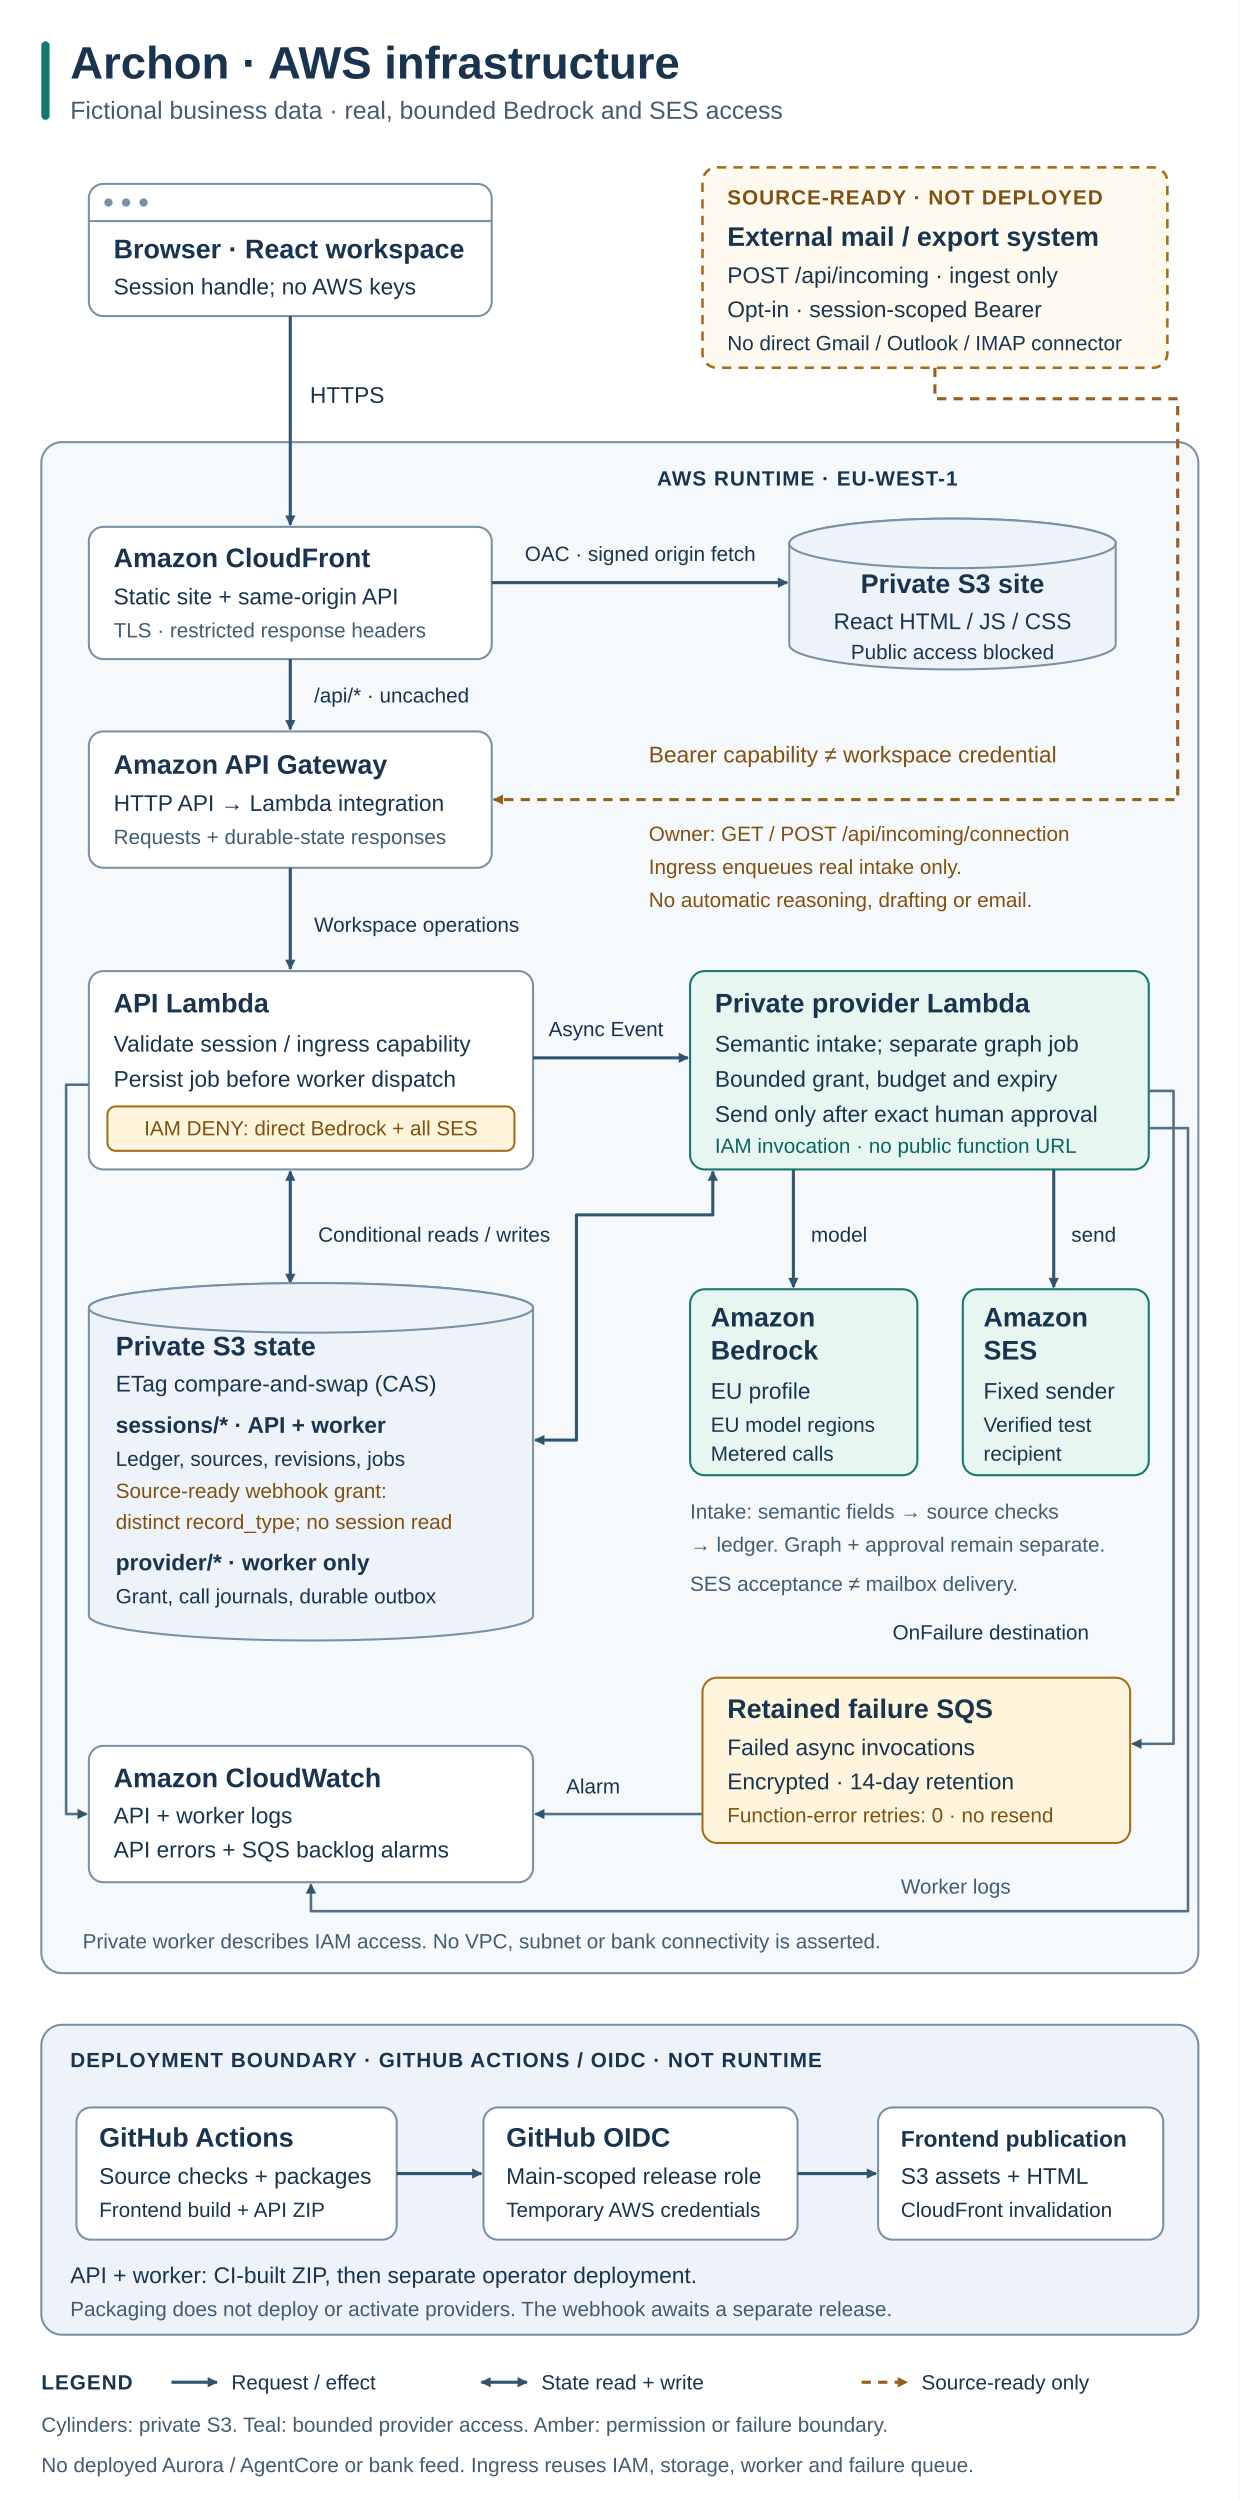
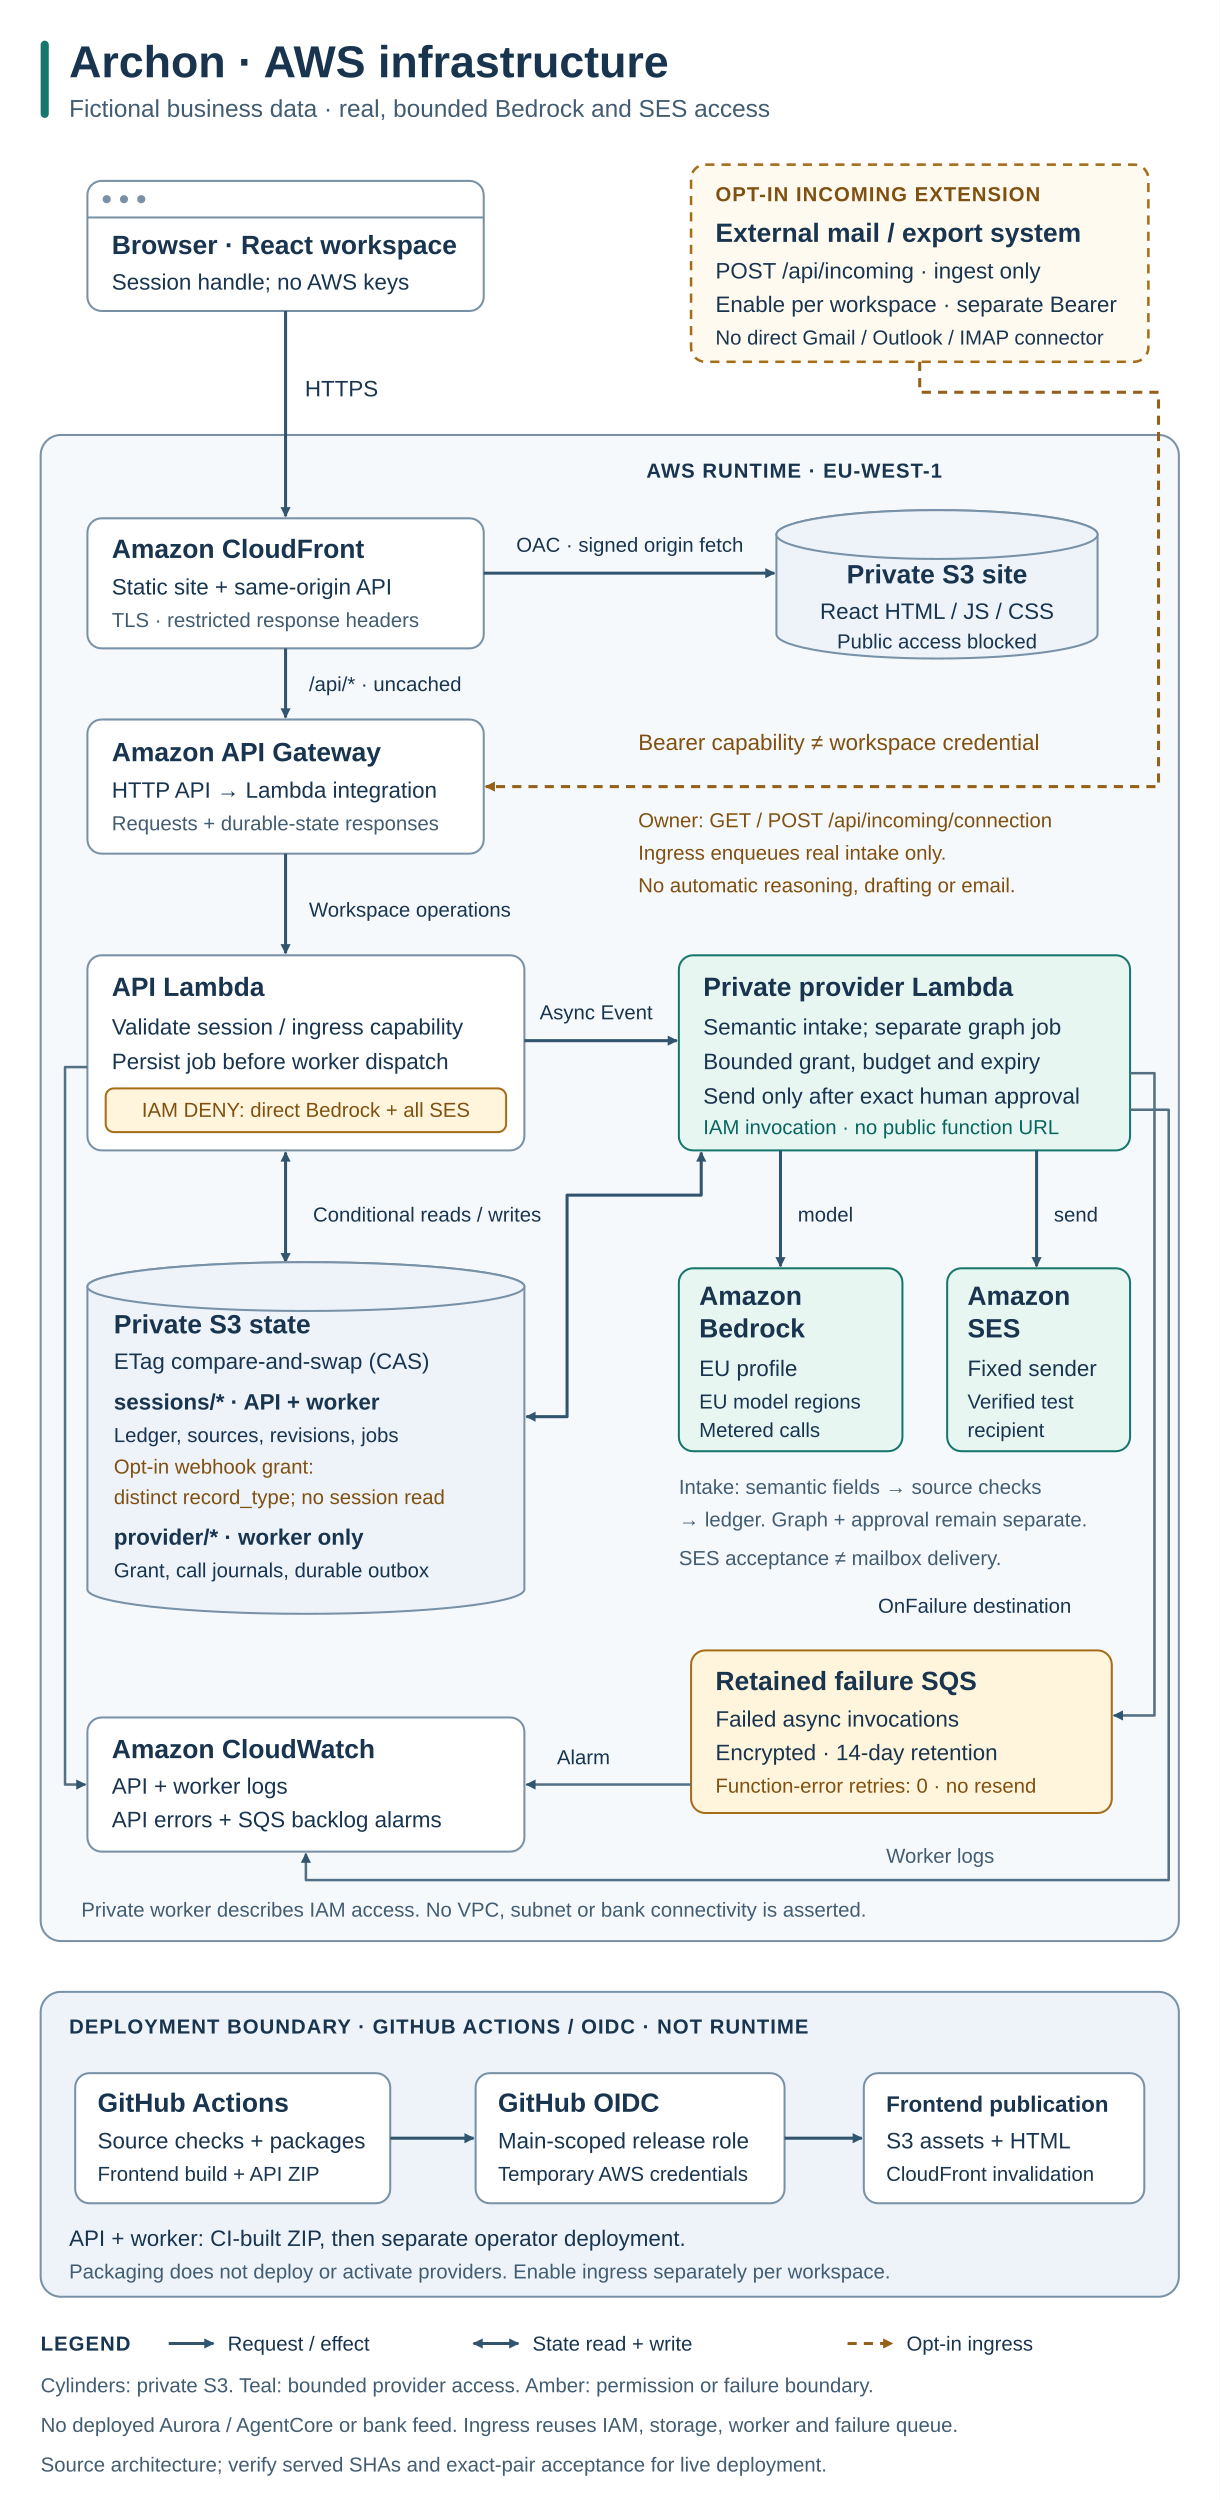
- <svg xmlns="http://www.w3.org/2000/svg" width="1200" height="2420" viewBox="0 0 1200 2420" role="img" aria-labelledby="infrastructure-title infrastructure-desc">
+ <svg xmlns="http://www.w3.org/2000/svg" width="1200" height="2460" viewBox="0 0 1200 2460" role="img" aria-labelledby="infrastructure-title infrastructure-desc">
  <defs>
    <style>
      text { font-family: Arial, Helvetica, sans-serif; fill: #18344f; }
      .title { font-size: 44px; font-weight: 700; }
      .subtitle { font-size: 24px; fill: #425c72; }
      .heading { font-size: 26px; font-weight: 700; }
      .body { font-size: 22px; }
      .small { font-size: 20px; }
      .label { font-size: 20px; font-weight: 700; letter-spacing: 1px; }
      .teal-text { fill: #08665f; }
      .amber-text { fill: #805010; }
      .muted { fill: #425c72; }
      .card { fill: #ffffff; stroke: #7891a6; stroke-width: 2; }
      .provider { fill: #e8f6f2; stroke: #16776c; stroke-width: 2; }
      .control { fill: #fff4dc; stroke: #a66d19; stroke-width: 2; }
      .storage { fill: #edf3f9; stroke: #7891a6; stroke-width: 2; }
-       .future { fill: #fffaf0; stroke: #a66d19; stroke-width: 2.5; stroke-dasharray: 9 7; }
+       .opt-in { fill: #fffaf0; stroke: #a66d19; stroke-width: 2.5; stroke-dasharray: 9 7; }
      .flow { fill: none; stroke: #31546f; stroke-width: 3; stroke-linejoin: round; marker-end: url(#arrow); }
      .data-flow { fill: none; stroke: #31546f; stroke-width: 3; stroke-linejoin: round; marker-start: url(#back-arrow); marker-end: url(#arrow); }
-       .future-flow { fill: none; stroke: #956019; stroke-width: 3; stroke-dasharray: 9 7; stroke-linejoin: round; marker-end: url(#amber-arrow); }
+       .opt-in-flow { fill: none; stroke: #956019; stroke-width: 3; stroke-dasharray: 9 7; stroke-linejoin: round; marker-end: url(#amber-arrow); }
      .ops-flow { fill: none; stroke: #547083; stroke-width: 2.5; stroke-linejoin: round; marker-end: url(#arrow); }
    </style>
    <marker id="arrow" markerWidth="10" markerHeight="10" refX="9" refY="5" orient="auto" markerUnits="userSpaceOnUse">
      <path d="M 0 0 L 10 5 L 0 10 Z" fill="#31546f" />
    </marker>
    <marker id="back-arrow" markerWidth="10" markerHeight="10" refX="1" refY="5" orient="auto" markerUnits="userSpaceOnUse">
      <path d="M 10 0 L 0 5 L 10 10 Z" fill="#31546f" />
    </marker>
    <marker id="amber-arrow" markerWidth="10" markerHeight="10" refX="9" refY="5" orient="auto" markerUnits="userSpaceOnUse">
      <path d="M 0 0 L 10 5 L 0 10 Z" fill="#956019" />
    </marker>
  </defs>
-   <rect width="1200" height="2420" fill="#ffffff" />
+   <rect width="1200" height="2460" fill="#ffffff" />
  <rect x="40" y="40" width="8" height="76" rx="4" fill="#16776c" />
  <text x="68" y="76" class="title">Archon · AWS infrastructure</text>
  <text x="68" y="115" class="subtitle">Fictional business data · real, bounded Bedrock and SES access</text>
  <g aria-label="External clients">
    <rect x="86" y="178" width="390" height="128" rx="14" class="card" />
    <path d="M 86 214 H 476" stroke="#7891a6" stroke-width="2" />
    <circle cx="105" cy="196" r="4" fill="#7891a6" />
    <circle cx="122" cy="196" r="4" fill="#7891a6" />
    <circle cx="139" cy="196" r="4" fill="#7891a6" />
    <text x="110" y="250" class="heading">Browser · React workspace</text>
    <text x="110" y="285" class="body">Session handle; no AWS keys</text>
-     <rect x="680" y="162" width="450" height="194" rx="14" class="future" />
-     <text x="704" y="198" class="label amber-text">SOURCE-READY · NOT DEPLOYED</text>
+     <rect x="680" y="162" width="450" height="194" rx="14" class="opt-in" />
+     <text x="704" y="198" class="label amber-text">OPT-IN INCOMING EXTENSION</text>
    <text x="704" y="238" class="heading">External mail / export system</text>
    <text x="704" y="274" class="body">POST /api/incoming · ingest only</text>
-     <text x="704" y="307" class="body">Opt-in · session-scoped Bearer</text>
+     <text x="704" y="307" class="body">Enable per workspace · separate Bearer</text>
    <text x="704" y="339" class="small">No direct Gmail / Outlook / IMAP connector</text>
  </g>
  <rect x="40" y="428" width="1120" height="1482" rx="20" fill="#f6f9fc" stroke="#7891a6" stroke-width="2" />
  <text x="636" y="470" class="label">AWS RUNTIME · EU-WEST-1</text>
  <path d="M 281 306 V 508" class="flow" />
  <text x="300" y="390" class="body">HTTPS</text>
-   <path d="M 905 356 V 386 H 1140 V 774 H 478" class="future-flow" />
+   <path d="M 905 356 V 386 H 1140 V 774 H 478" class="opt-in-flow" />
  <text x="628" y="738" class="body amber-text">Bearer capability ≠ workspace credential</text>
  <text x="628" y="814" class="small amber-text">Owner: GET / POST /api/incoming/connection</text>
  <text x="628" y="846" class="small amber-text">Ingress enqueues real intake only.</text>
  <text x="628" y="878" class="small amber-text">No automatic reasoning, drafting or email.</text>
  <g aria-label="CloudFront frontend and API routing">
    <rect x="86" y="510" width="390" height="128" rx="14" class="card" />
    <text x="110" y="549" class="heading">Amazon CloudFront</text>
    <text x="110" y="585" class="body">Static site + same-origin API</text>
    <text x="110" y="617" class="small muted">TLS · restricted response headers</text>
    <path d="M 476 564 H 762" class="flow" />
    <text x="508" y="543" class="small">OAC · signed origin fetch</text>
    <path d="M 764 526 A 158 24 0 0 1 1080 526 V 624 A 158 24 0 0 1 764 624 Z" class="storage" />
    <ellipse cx="922" cy="526" rx="158" ry="24" class="storage" />
    <text x="922" y="574" class="heading" text-anchor="middle">Private S3 site</text>
    <text x="922" y="609" class="body" text-anchor="middle">React HTML / JS / CSS</text>
    <text x="922" y="638" class="small" text-anchor="middle">Public access blocked</text>
    <path d="M 281 638 V 706" class="flow" />
    <text x="304" y="680" class="small">/api/* · uncached</text>
    <rect x="86" y="708" width="390" height="132" rx="14" class="card" />
    <text x="110" y="749" class="heading">Amazon API Gateway</text>
    <text x="110" y="785" class="body">HTTP API → Lambda integration</text>
    <text x="110" y="817" class="small muted">Requests + durable-state responses</text>
    <path d="M 281 840 V 938" class="flow" />
    <text x="304" y="902" class="small">Workspace operations</text>
  </g>
  <g aria-label="Separate API and provider identities">
    <rect x="86" y="940" width="430" height="192" rx="14" class="card" />
    <text x="110" y="980" class="heading">API Lambda</text>
    <text x="110" y="1018" class="body">Validate session / ingress capability</text>
    <text x="110" y="1052" class="body">Persist job before worker dispatch</text>
    <rect x="104" y="1071" width="394" height="43" rx="8" class="control" />
    <text x="301" y="1099" class="small amber-text" text-anchor="middle">IAM DENY: direct Bedrock + all SES</text>
    <path d="M 516 1024 H 666" class="flow" />
    <text x="531" y="1003" class="small">Async Event</text>
    <rect x="668" y="940" width="444" height="192" rx="14" class="provider" />
    <text x="692" y="980" class="heading">Private provider Lambda</text>
    <text x="692" y="1018" class="body">Semantic intake; separate graph job</text>
    <text x="692" y="1052" class="body">Bounded grant, budget and expiry</text>
    <text x="692" y="1086" class="body">Send only after exact human approval</text>
    <text x="692" y="1116" class="small teal-text">IAM invocation · no public function URL</text>
    <path d="M 281 1134 V 1242" class="data-flow" />
    <path d="M 690 1134 V 1176 H 558 V 1394 H 518" class="data-flow" />
    <text x="308" y="1202" class="small">Conditional reads / writes</text>
    <path d="M 768 1132 V 1246" class="flow" />
    <text x="785" y="1202" class="small">model</text>
    <path d="M 1020 1132 V 1246" class="flow" />
    <text x="1037" y="1202" class="small">send</text>
  </g>
  <g aria-label="Private session and provider storage">
    <path d="M 86 1266 A 215 24 0 0 1 516 1266 V 1564 A 215 24 0 0 1 86 1564 Z" class="storage" />
    <ellipse cx="301" cy="1266" rx="215" ry="24" class="storage" />
    <text x="112" y="1312" class="heading">Private S3 state</text>
    <text x="112" y="1347" class="body">ETag compare-and-swap (CAS)</text>
    <text x="112" y="1387" class="body" font-weight="700">sessions/* · API + worker</text>
    <text x="112" y="1419" class="small">Ledger, sources, revisions, jobs</text>
-     <text x="112" y="1450" class="small amber-text">Source-ready webhook grant:</text>
+     <text x="112" y="1450" class="small amber-text">Opt-in webhook grant:</text>
    <text x="112" y="1480" class="small amber-text">distinct record_type; no session read</text>
    <text x="112" y="1520" class="body" font-weight="700">provider/* · worker only</text>
    <text x="112" y="1552" class="small">Grant, call journals, durable outbox</text>
  </g>
  <g aria-label="Bounded real providers">
    <rect x="668" y="1248" width="220" height="180" rx="14" class="provider" />
    <text x="688" y="1284" class="heading">Amazon</text>
    <text x="688" y="1316" class="heading">Bedrock</text>
    <text x="688" y="1354" class="body">EU profile</text>
    <text x="688" y="1386" class="small">EU model regions</text>
    <text x="688" y="1414" class="small">Metered calls</text>
    <rect x="932" y="1248" width="180" height="180" rx="14" class="provider" />
    <text x="952" y="1284" class="heading">Amazon</text>
    <text x="952" y="1316" class="heading">SES</text>
    <text x="952" y="1354" class="body">Fixed sender</text>
    <text x="952" y="1386" class="small">Verified test</text>
    <text x="952" y="1414" class="small">recipient</text>
    <text x="668" y="1470" class="small muted">Intake: semantic fields → source checks</text>
    <text x="668" y="1502" class="small muted">→ ledger. Graph + approval remain separate.</text>
    <text x="668" y="1540" class="small muted">SES acceptance ≠ mailbox delivery.</text>
  </g>
  <g aria-label="Failure retention and observability">
    <path d="M 1112 1056 H 1136 V 1688 H 1096" class="ops-flow" />
    <text x="864" y="1587" class="small">OnFailure destination</text>
    <rect x="680" y="1624" width="414" height="160" rx="14" class="control" />
    <text x="704" y="1663" class="heading">Retained failure SQS</text>
    <text x="704" y="1699" class="body">Failed async invocations</text>
    <text x="704" y="1732" class="body">Encrypted · 14-day retention</text>
    <text x="704" y="1764" class="small amber-text">Function-error retries: 0 · no resend</text>
    <path d="M 86 1050 H 64 V 1756 H 84" class="ops-flow" />
    <path d="M 1112 1092 H 1150 V 1850 H 301 V 1824" class="ops-flow" />
    <text x="872" y="1833" class="small muted">Worker logs</text>
    <rect x="86" y="1690" width="430" height="132" rx="14" class="card" />
    <text x="110" y="1730" class="heading">Amazon CloudWatch</text>
    <text x="110" y="1765" class="body">API + worker logs</text>
    <text x="110" y="1798" class="body">API errors + SQS backlog alarms</text>
    <path d="M 680 1756 H 518" class="ops-flow" />
    <text x="548" y="1736" class="small">Alarm</text>
    <text x="80" y="1886" class="small muted">Private worker describes IAM access. No VPC, subnet or bank connectivity is asserted.</text>
  </g>
  <g aria-label="Deployment boundary, separate from request processing">
    <rect x="40" y="1960" width="1120" height="300" rx="20" fill="#edf3f9" stroke="#7891a6" stroke-width="2" />
    <text x="68" y="2001" class="label">DEPLOYMENT BOUNDARY · GITHUB ACTIONS / OIDC · NOT RUNTIME</text>
    <rect x="74" y="2040" width="310" height="128" rx="14" class="card" />
    <text x="96" y="2078" class="heading">GitHub Actions</text>
    <text x="96" y="2114" class="body">Source checks + packages</text>
    <text x="96" y="2146" class="small">Frontend build + API ZIP</text>
    <path d="M 384 2104 H 466" class="flow" />
    <rect x="468" y="2040" width="304" height="128" rx="14" class="card" />
    <text x="490" y="2078" class="heading">GitHub OIDC</text>
    <text x="490" y="2114" class="body">Main-scoped release role</text>
    <text x="490" y="2146" class="small">Temporary AWS credentials</text>
    <path d="M 772 2104 H 848" class="flow" />
    <rect x="850" y="2040" width="276" height="128" rx="14" class="card" />
    <text x="872" y="2078" class="body" font-weight="700">Frontend publication</text>
    <text x="872" y="2114" class="body">S3 assets + HTML</text>
    <text x="872" y="2146" class="small">CloudFront invalidation</text>
    <text x="68" y="2210" class="body">API + worker: CI-built ZIP, then separate operator deployment.</text>
-     <text x="68" y="2242" class="small muted">Packaging does not deploy or activate providers. The webhook awaits a separate release.</text>
+     <text x="68" y="2242" class="small muted">Packaging does not deploy or activate providers. Enable ingress separately per workspace.</text>
  </g>
  <g aria-label="Legend and excluded infrastructure">
    <text x="40" y="2313" class="label">LEGEND</text>
    <path d="M 166 2306 H 210" class="flow" />
    <text x="224" y="2313" class="small">Request / effect</text>
    <path d="M 466 2306 H 510" class="data-flow" />
    <text x="524" y="2313" class="small">State read + write</text>
-     <path d="M 834 2306 H 878" class="future-flow" />
-     <text x="892" y="2313" class="small">Source-ready only</text>
+     <path d="M 834 2306 H 878" class="opt-in-flow" />
+     <text x="892" y="2313" class="small">Opt-in ingress</text>
    <text x="40" y="2354" class="small muted">Cylinders: private S3. Teal: bounded provider access. Amber: permission or failure boundary.</text>
    <text x="40" y="2393" class="small muted">No deployed Aurora / AgentCore or bank feed. Ingress reuses IAM, storage, worker and failure queue.</text>
+     <text x="40" y="2432" class="small muted">Source architecture; verify served SHAs and exact-pair acceptance for live deployment.</text>
  </g>
</svg>
